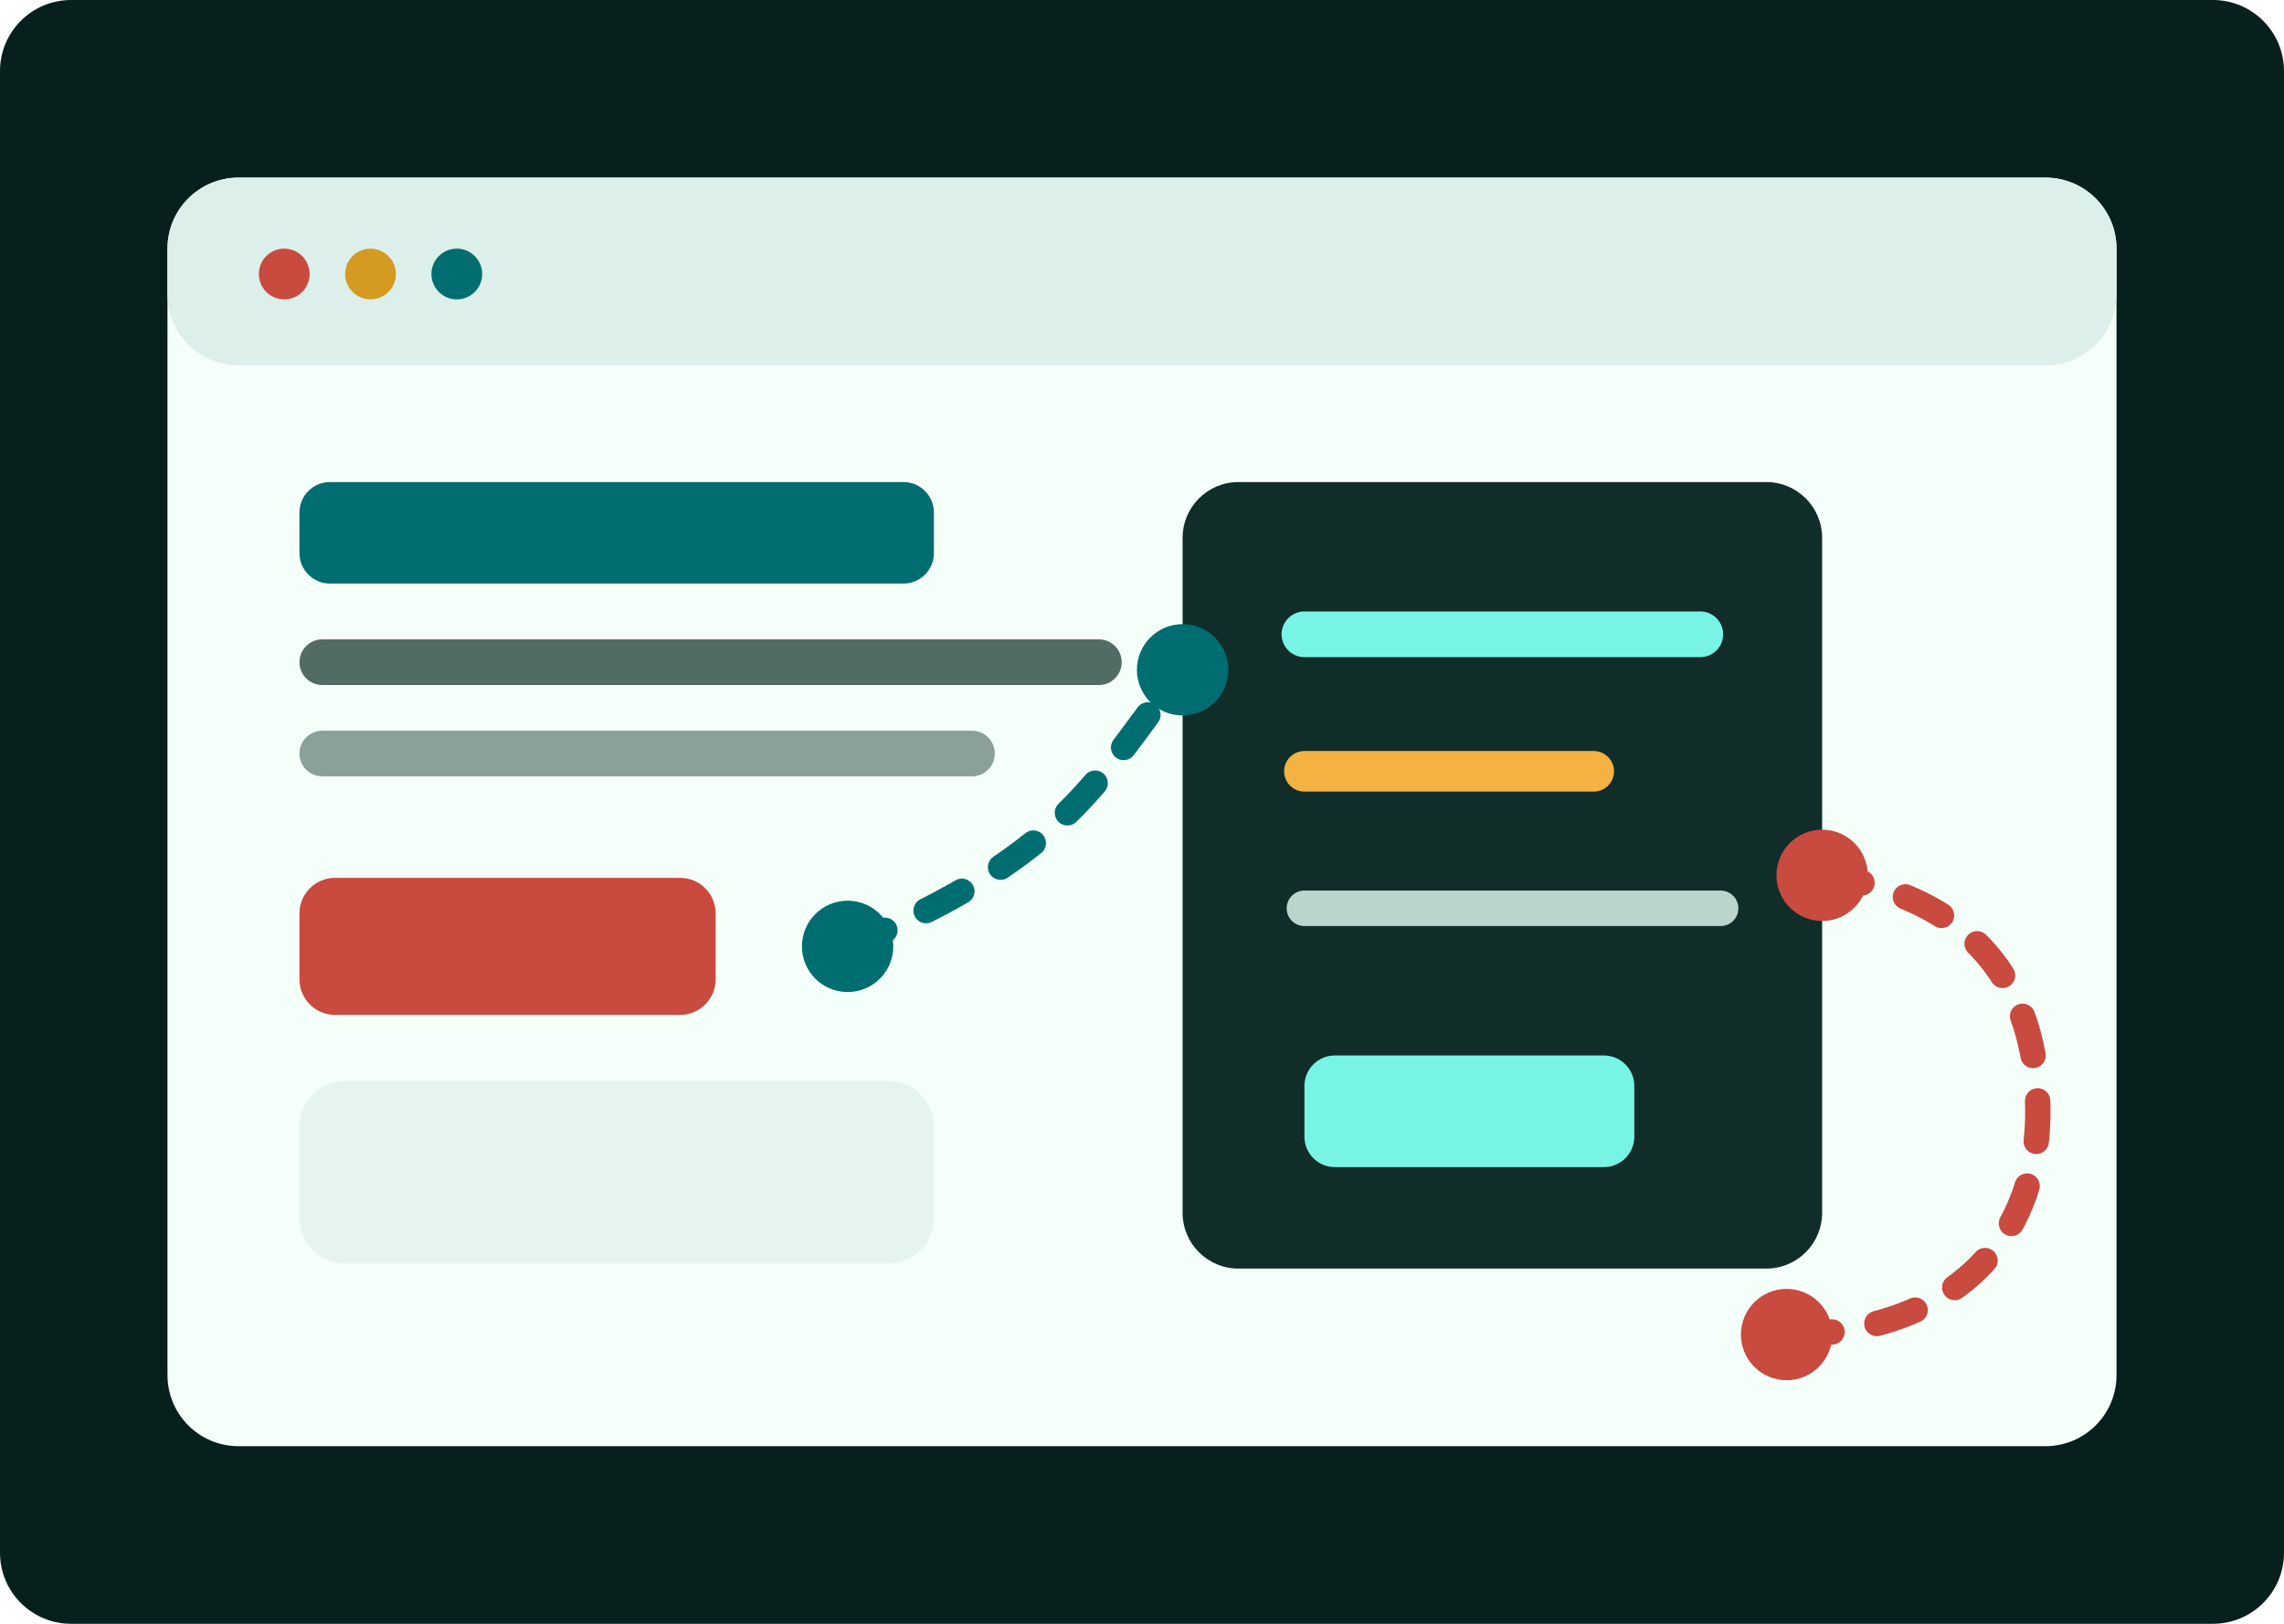
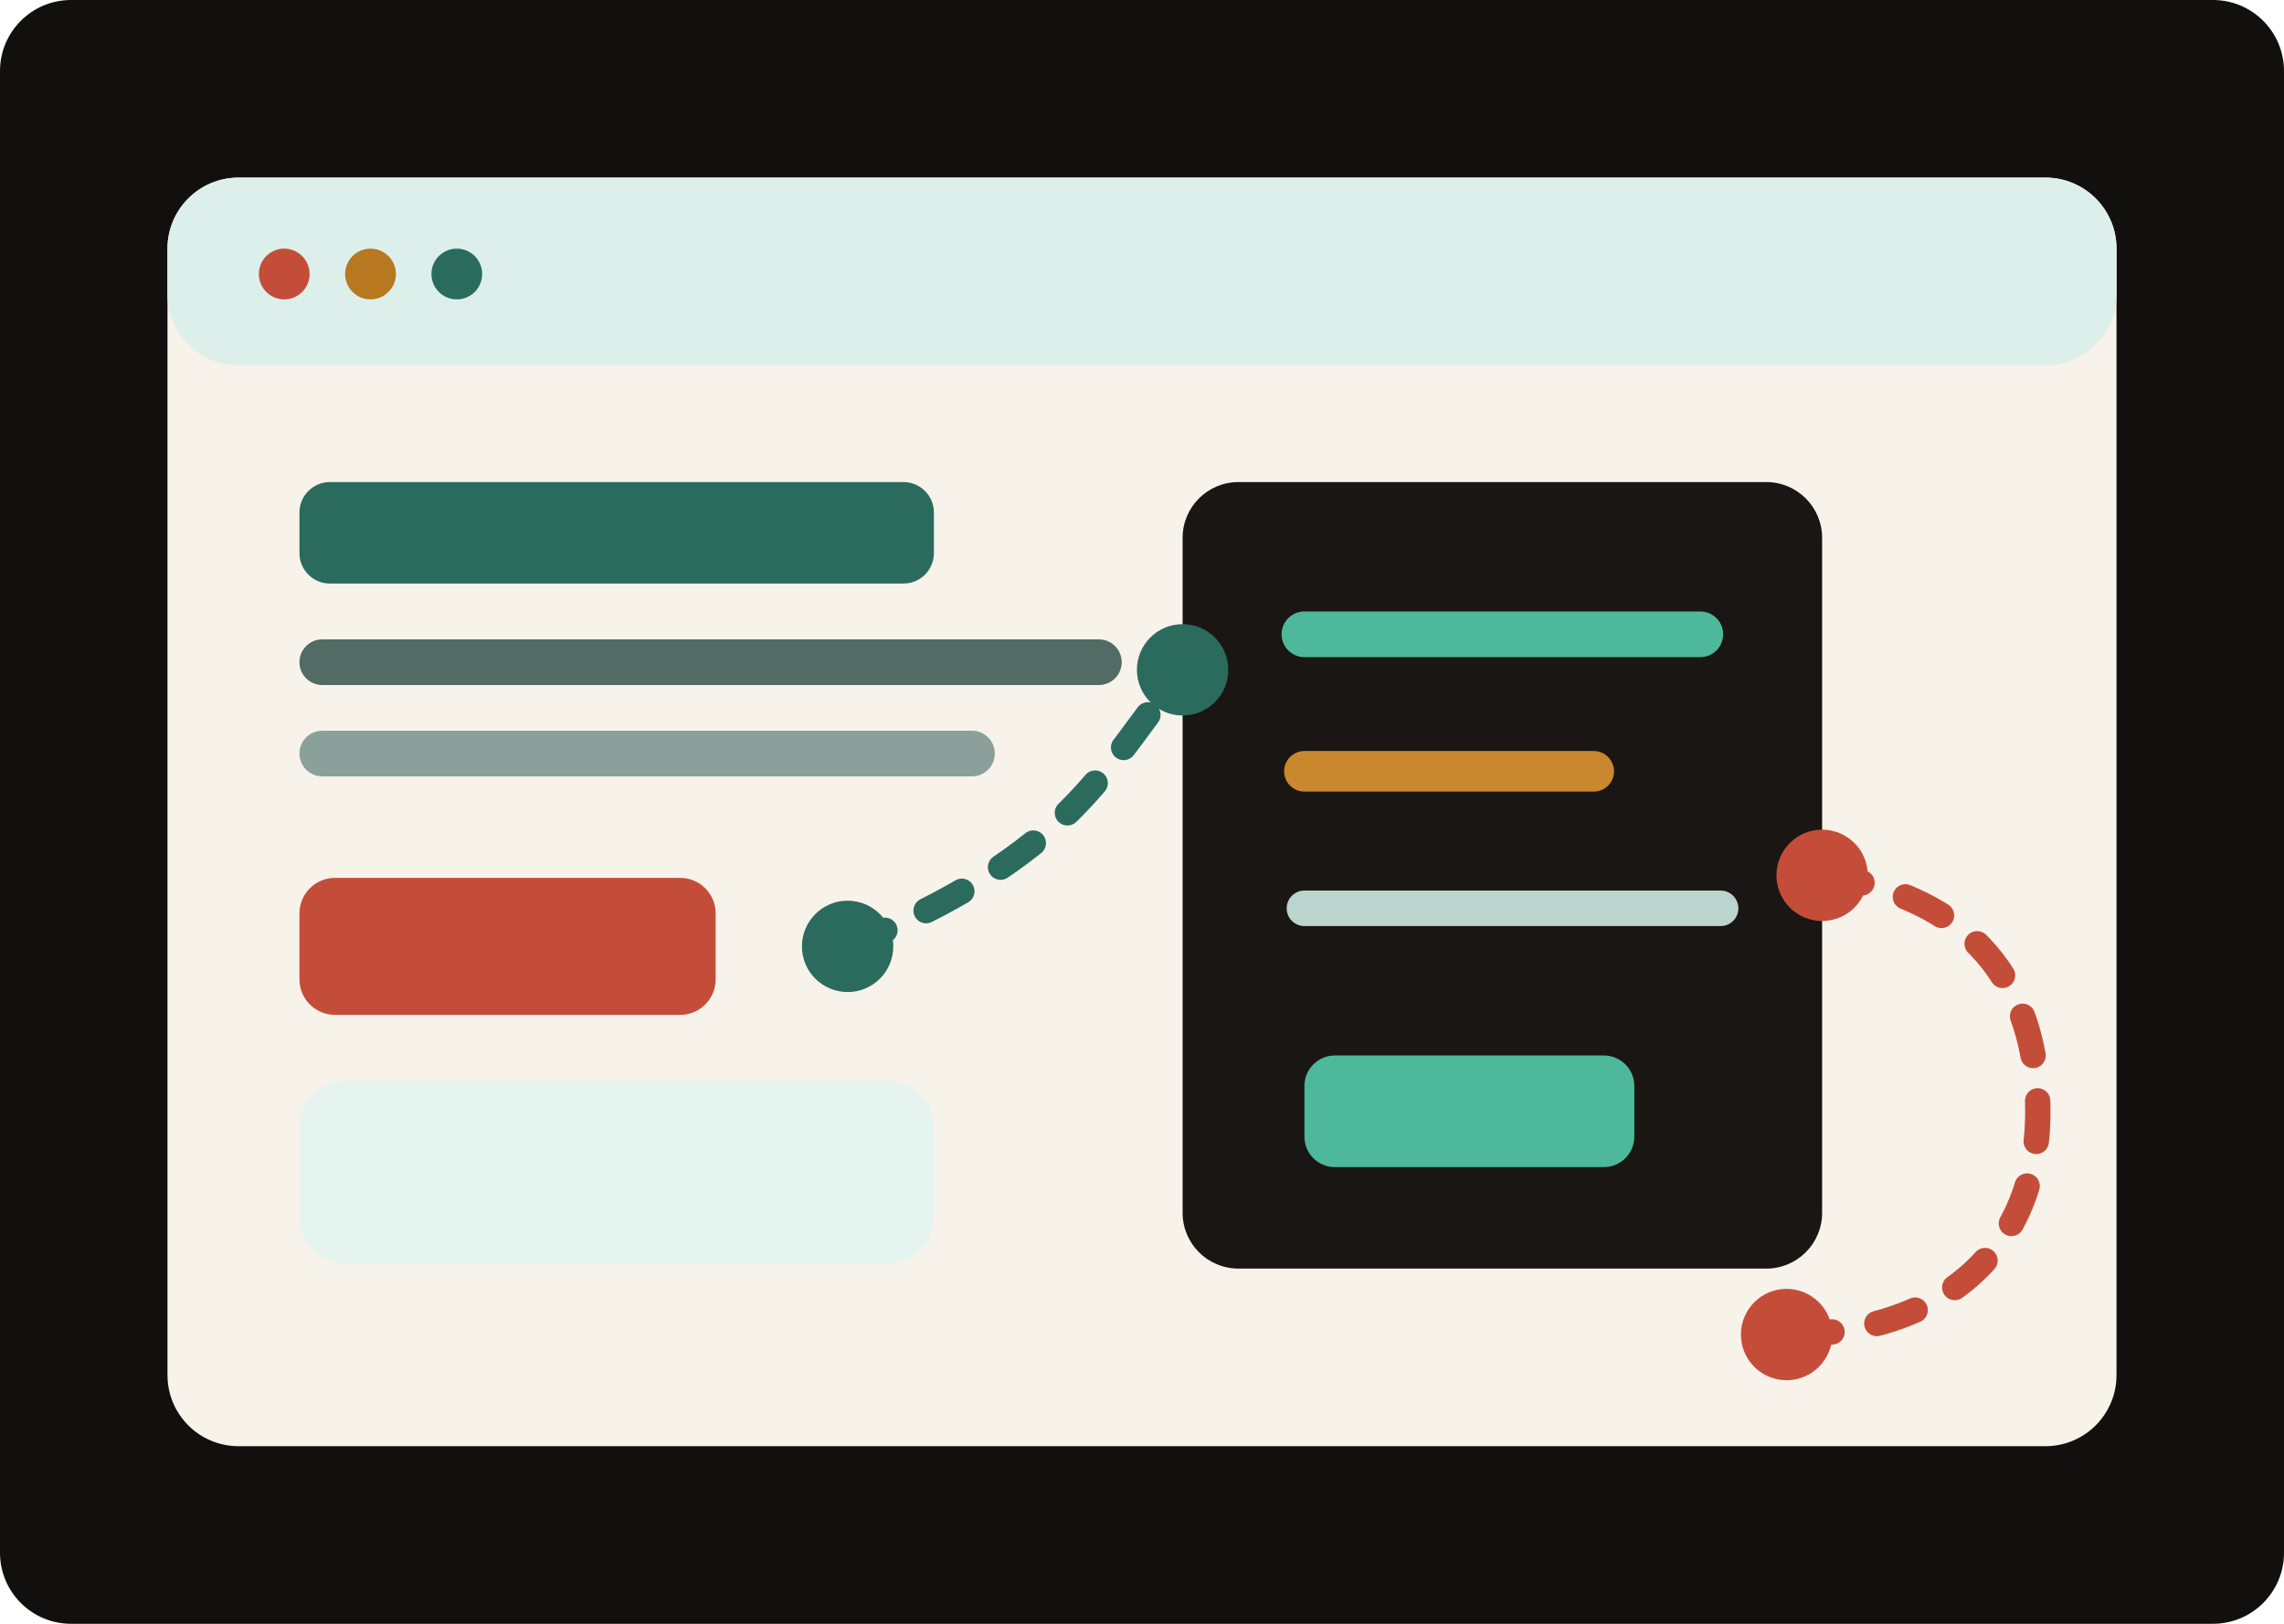
<svg xmlns="http://www.w3.org/2000/svg" width="900" height="640" viewBox="0 0 900 640" fill="none">
-   <rect width="900" height="640" rx="28" fill="#08201D" />
-   <rect x="66" y="70" width="768" height="500" rx="28" fill="#F5FFFA" />
+   <rect width="900" height="640" rx="28" fill="#12100E" />
+   <rect x="66" y="70" width="768" height="500" rx="28" fill="#F7F2EA" />
  <rect x="66" y="70" width="768" height="74" rx="28" fill="#DDEFEA" />
-   <circle cx="112" cy="108" r="10" fill="#C94A3E" />
-   <circle cx="146" cy="108" r="10" fill="#D49A22" />
-   <circle cx="180" cy="108" r="10" fill="#006D70" />
-   <rect x="118" y="190" width="250" height="40" rx="12" fill="#006D70" />
+   <circle cx="112" cy="108" r="10" fill="#C44D3A" />
+   <circle cx="146" cy="108" r="10" fill="#B8781F" />
+   <circle cx="180" cy="108" r="10" fill="#2A6B5E" />
+   <rect x="118" y="190" width="250" height="40" rx="12" fill="#2A6B5E" />
  <rect x="118" y="252" width="324" height="18" rx="9" fill="#526B65" />
  <rect x="118" y="288" width="274" height="18" rx="9" fill="#8BA09B" />
-   <rect x="118" y="346" width="164" height="54" rx="14" fill="#C94A3E" />
+   <rect x="118" y="346" width="164" height="54" rx="14" fill="#C44D3A" />
  <rect x="118" y="426" width="250" height="72" rx="18" fill="#E5F4EF" />
-   <rect x="466" y="190" width="252" height="310" rx="22" fill="#102D29" />
-   <path d="M514 250H670" stroke="#78F4E4" stroke-width="18" stroke-linecap="round" />
-   <path d="M514 304H628" stroke="#F3B242" stroke-width="16" stroke-linecap="round" />
+   <rect x="466" y="190" width="252" height="310" rx="22" fill="#1A1613" />
+   <path d="M514 250H670" stroke="#4DB89A" stroke-width="18" stroke-linecap="round" />
+   <path d="M514 304H628" stroke="#C9872E" stroke-width="16" stroke-linecap="round" />
  <path d="M514 358H678" stroke="#BBD4CE" stroke-width="14" stroke-linecap="round" />
-   <rect x="514" y="416" width="130" height="44" rx="12" fill="#78F4E4" />
-   <path d="M334 373C424 336 434 303 466 264" stroke="#006D70" stroke-width="10" stroke-linecap="round" stroke-dasharray="16 18" />
-   <path d="M718 345C777 353 803 388 803 438C803 492 766 526 704 526" stroke="#C94A3E" stroke-width="10" stroke-linecap="round" stroke-dasharray="16 18" />
-   <circle cx="334" cy="373" r="18" fill="#006D70" />
-   <circle cx="466" cy="264" r="18" fill="#006D70" />
-   <circle cx="704" cy="526" r="18" fill="#C94A3E" />
-   <circle cx="718" cy="345" r="18" fill="#C94A3E" />
+   <rect x="514" y="416" width="130" height="44" rx="12" fill="#4DB89A" />
+   <path d="M334 373C424 336 434 303 466 264" stroke="#2A6B5E" stroke-width="10" stroke-linecap="round" stroke-dasharray="16 18" />
+   <path d="M718 345C777 353 803 388 803 438C803 492 766 526 704 526" stroke="#C44D3A" stroke-width="10" stroke-linecap="round" stroke-dasharray="16 18" />
+   <circle cx="334" cy="373" r="18" fill="#2A6B5E" />
+   <circle cx="466" cy="264" r="18" fill="#2A6B5E" />
+   <circle cx="704" cy="526" r="18" fill="#C44D3A" />
+   <circle cx="718" cy="345" r="18" fill="#C44D3A" />
</svg>
